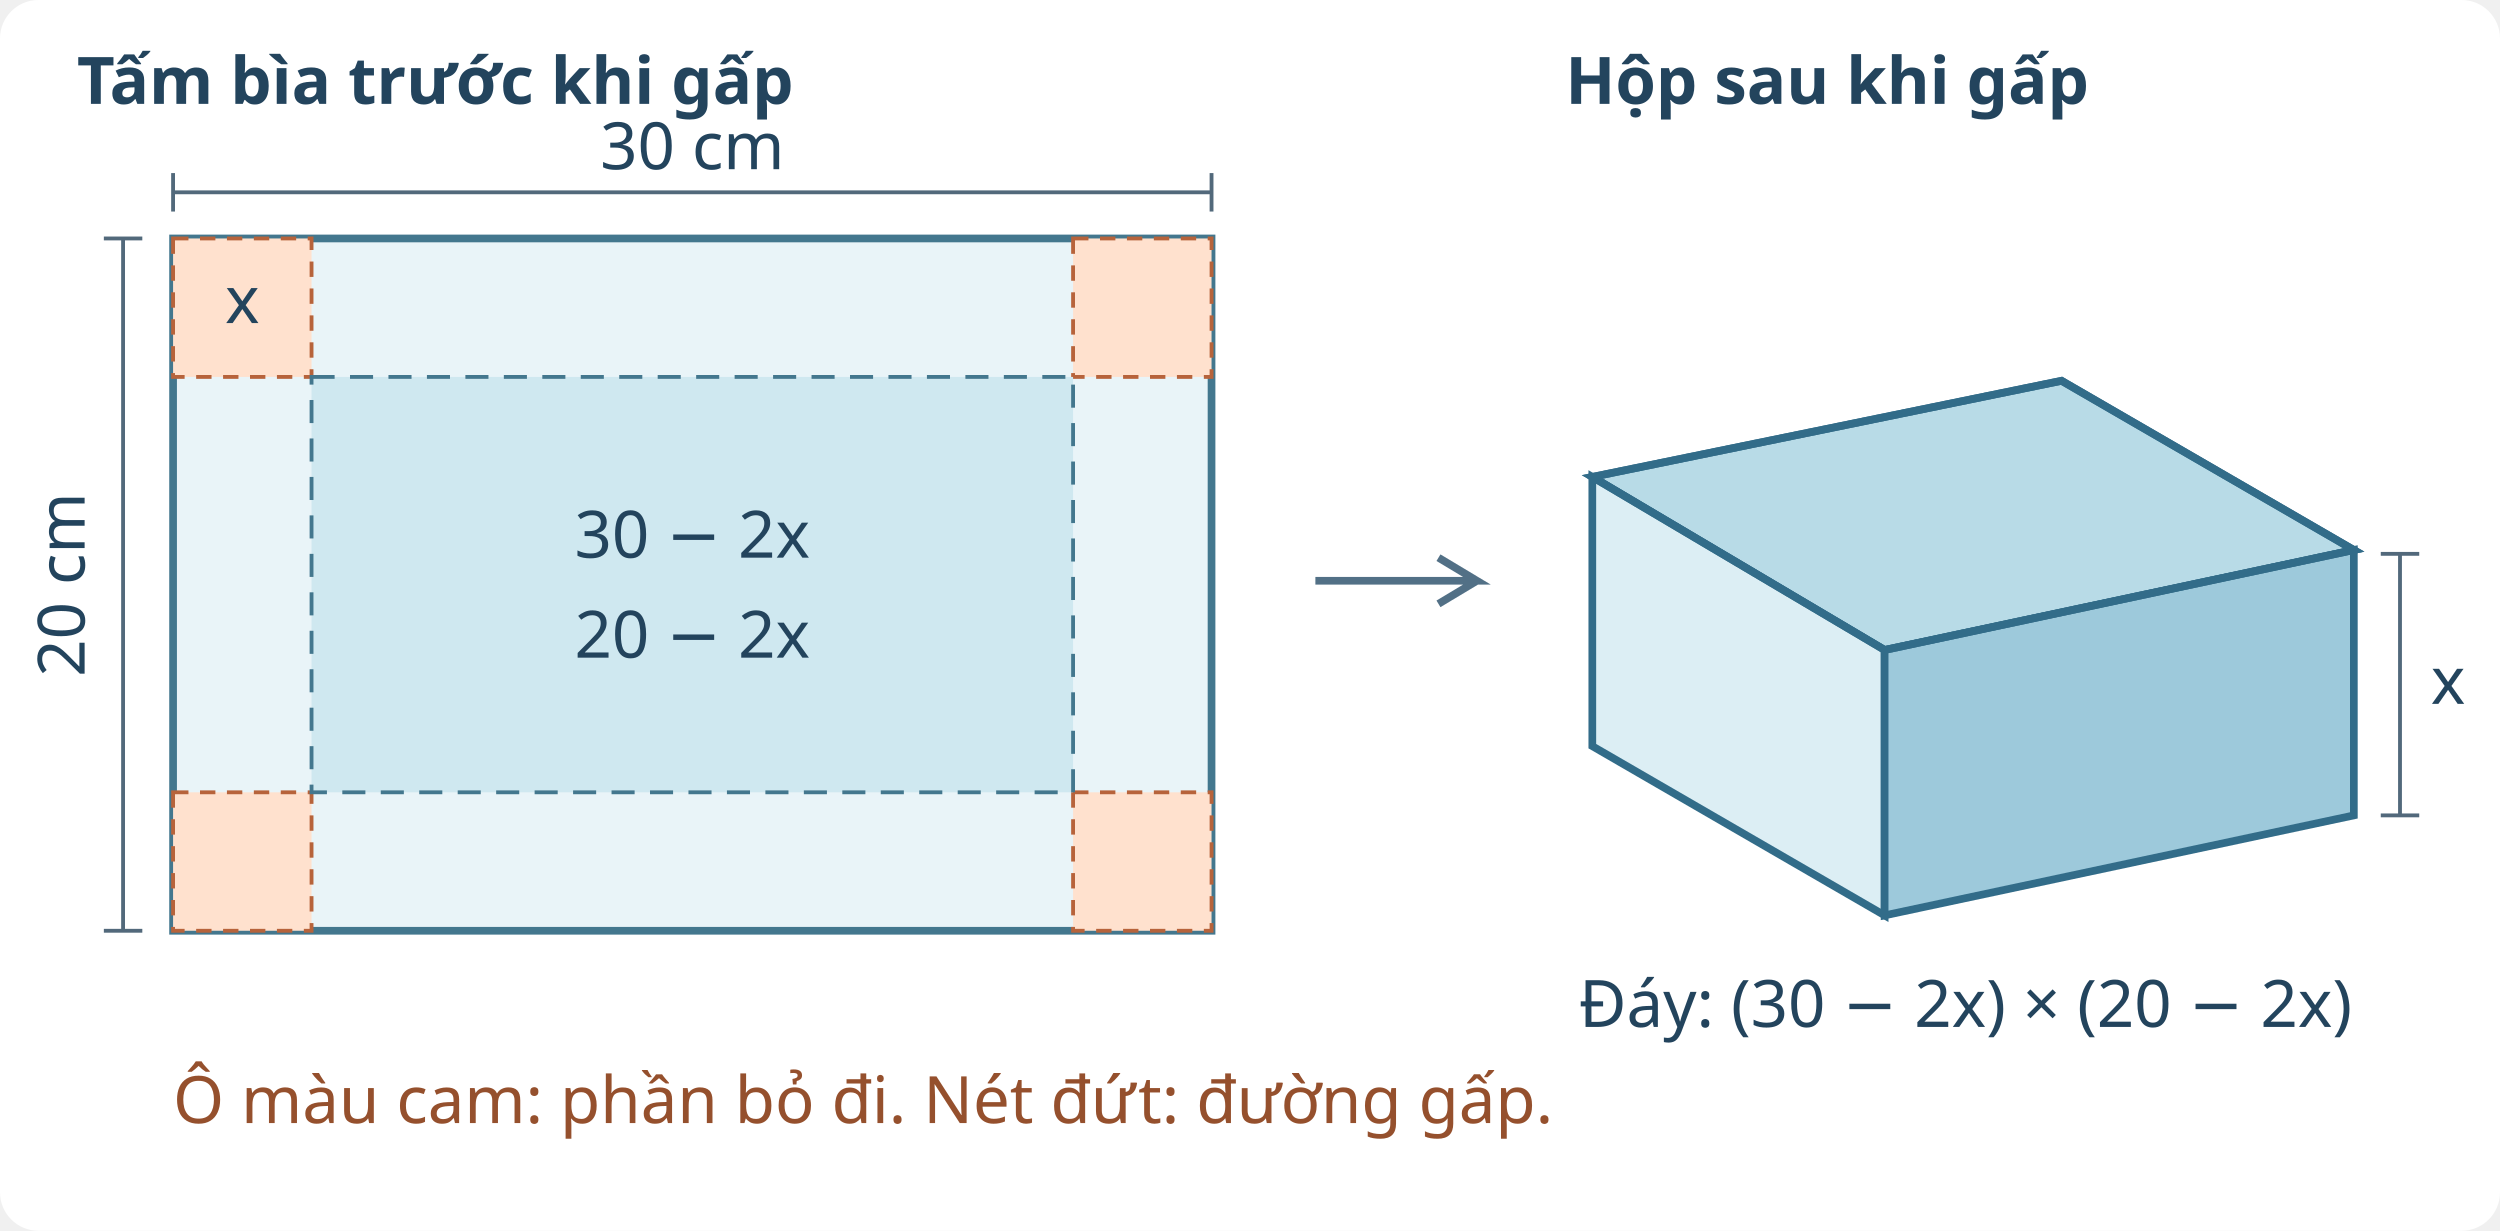
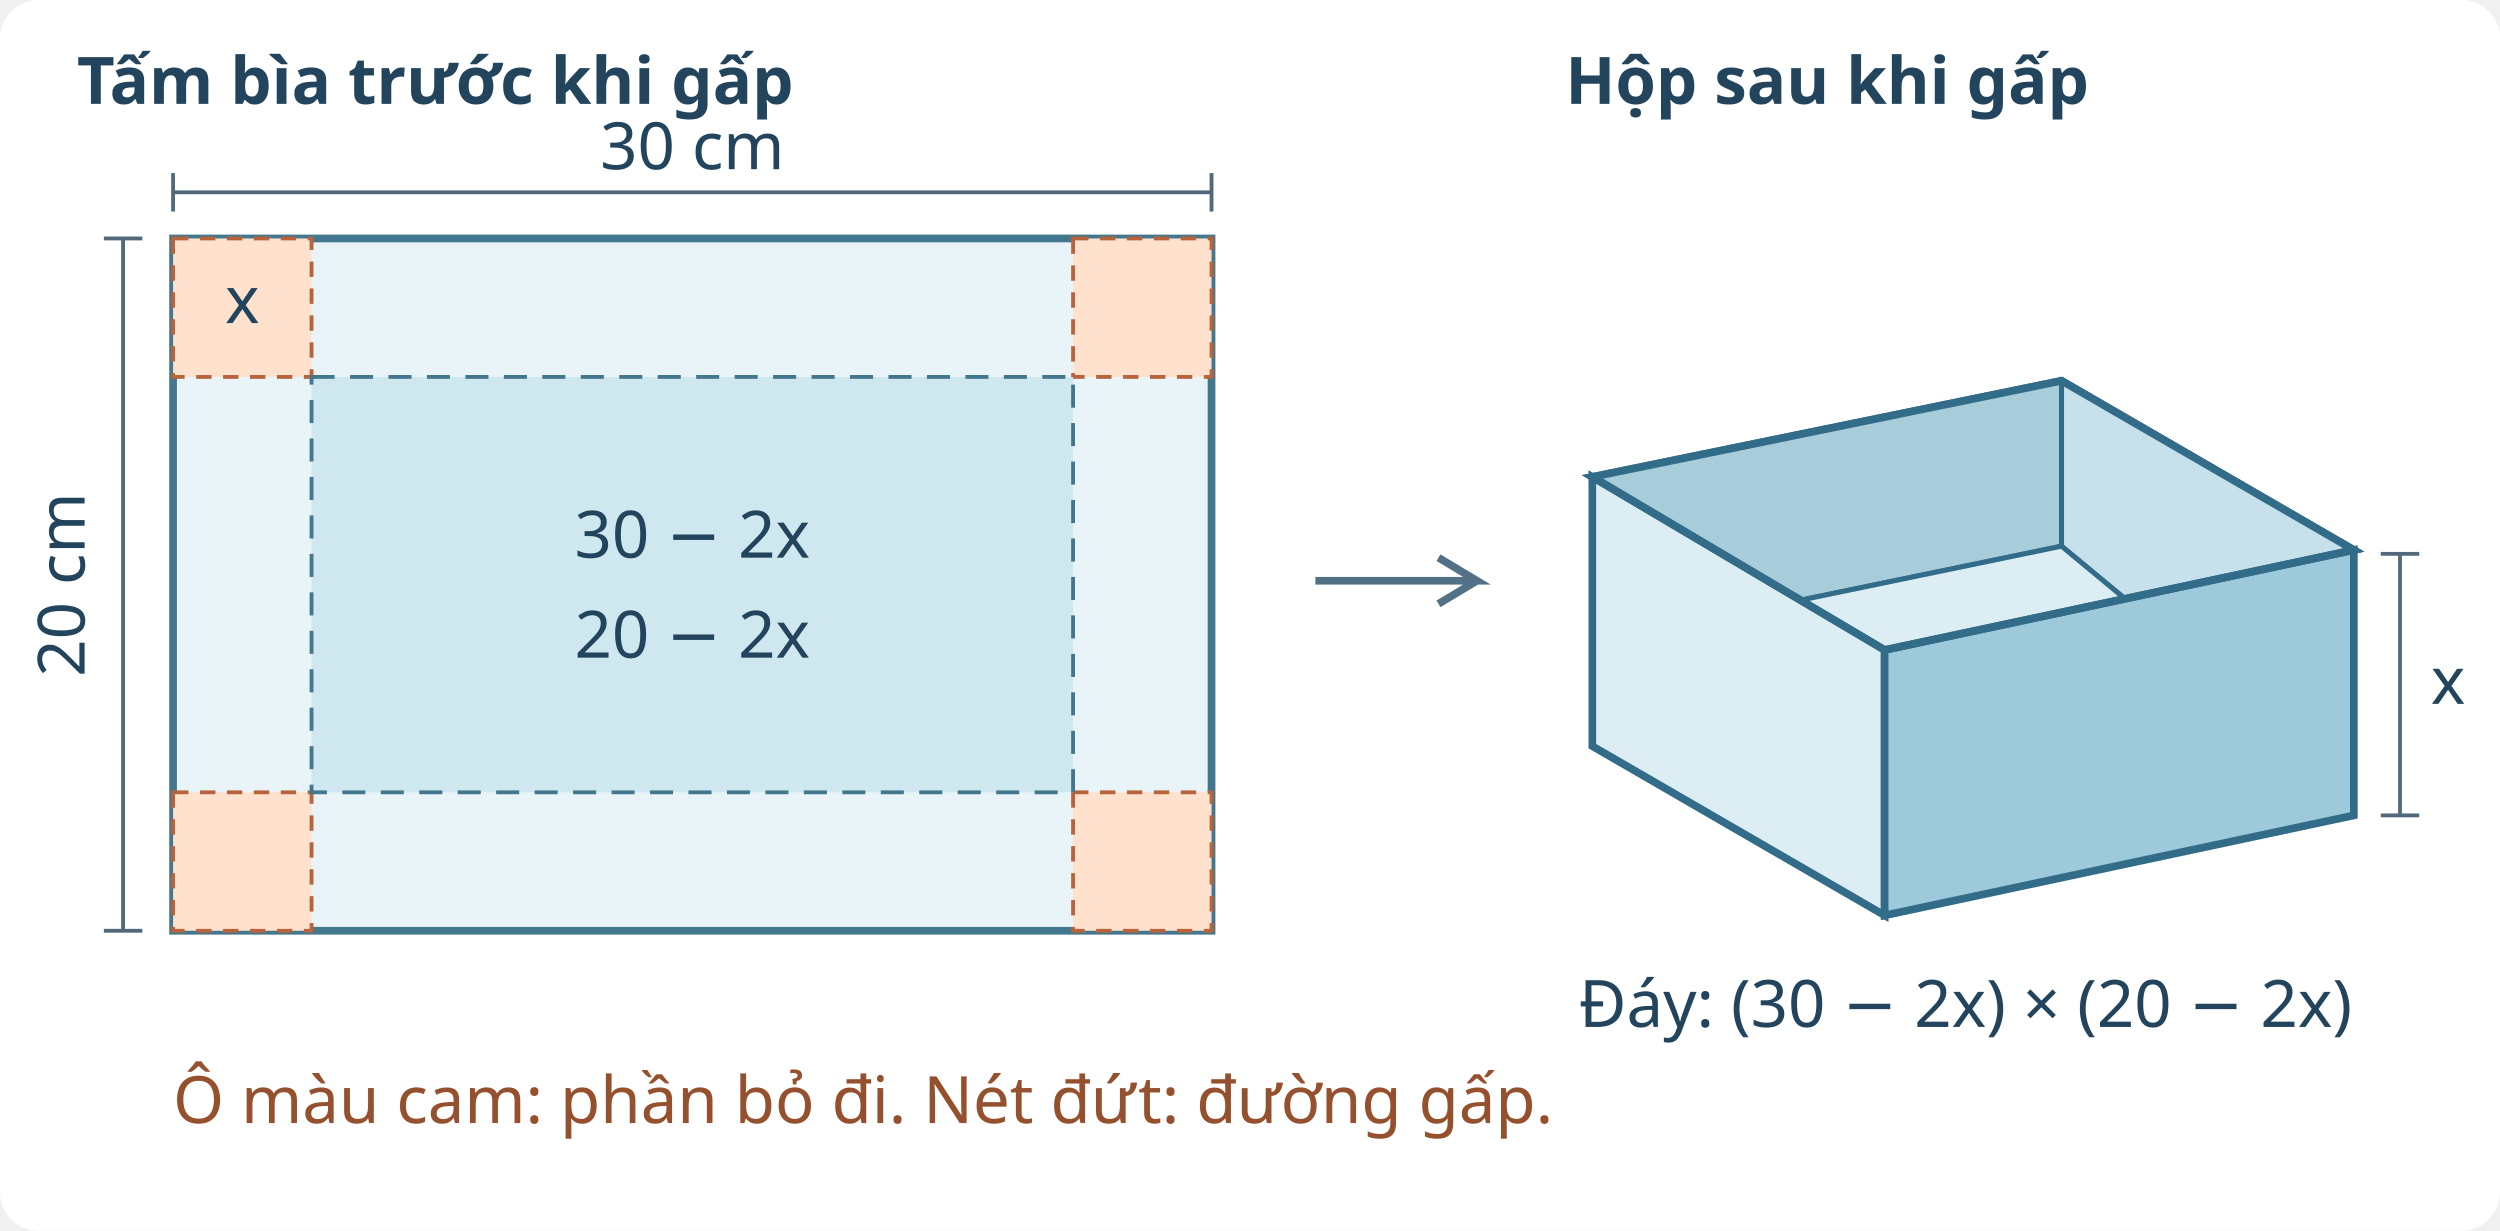
<svg xmlns="http://www.w3.org/2000/svg" viewBox="0 0 650 320" role="img" aria-labelledby="t d">
  <rect width="650" height="320" rx="10" fill="#fff" />
  <g font-family="sans-serif" font-size="17" fill="#23445d">
    <text x="20" y="27" font-weight="bold">Tấm bìa trước khi gấp</text>
    <text x="407" y="27" font-weight="bold">Hộp sau khi gấp</text>
    <rect x="45" y="62" width="270" height="180" fill="#e9f4f8" stroke="#43778e" stroke-width="2" />
    <g fill="#ffe1ce" stroke="#b7633b" stroke-dasharray="4 3">
      <rect x="45" y="62" width="36" height="36" />
      <rect x="279" y="62" width="36" height="36" />
      <rect x="45" y="206" width="36" height="36" />
      <rect x="279" y="206" width="36" height="36" />
    </g>
    <rect x="81" y="98" width="198" height="108" fill="#cfe8f0" stroke="#43778e" stroke-dasharray="6 4" />
    <text x="180" y="145" text-anchor="middle">30 − 2x</text>
    <text x="180" y="171" text-anchor="middle">20 − 2x</text>
    <text x="63" y="84" text-anchor="middle">x</text>
    <path d="M45 50H315 M45 45V55 M315 45V55 M32 62V242 M27 62H37 M27 242H37" fill="none" stroke="#52697b" />
    <text x="180" y="44" text-anchor="middle">30 cm</text>
    <text x="22" y="152" transform="rotate(-90 22 152)" text-anchor="middle">20 cm</text>
    <path d="M342 151h42l-10 -6m10 6l-10 6" fill="none" stroke="#527086" stroke-width="2" />
-     <path d="M414 124l122 -25 76 44 -122 26Z" fill="#b8dbe7" stroke="#326c89" stroke-width="2" />
+     <path d="M414 124l122 -25 76 44 -122 26Z" fill="#eef7fa" stroke="#326c89" stroke-width="2" />
+     <path d="M414 124l122 -25 0 43 -87 18Z" fill="#a7cdda" stroke="#326c89" stroke-width="1.3" />
+     <path d="M536 99l76 44 -35 33 -41 -34Z" fill="#c6e1eb" stroke="#326c89" stroke-width="1.3" />
+     <path d="M449 160l87 -18 41 34 -87 18Z" fill="#dceef4" stroke="#326c89" stroke-width="1.3" />
    <path d="M414 124v70l76 44v-69Z" fill="#dceef4" stroke="#326c89" stroke-width="2" />
    <path d="M490 169v69l122 -26v-69Z" fill="#9dc9db" stroke="#326c89" stroke-width="2" />
    <path d="M414 124l76 45 122 -26 -76 -44Z" fill="none" stroke="#326c89" stroke-width="2" />
    <path d="M624 144v68m-5 -68h10m-10 68h10" stroke="#52697b" />
    <text x="632" y="183">x</text>
    <text x="511" y="267" text-anchor="middle">Đáy: (30 − 2x) × (20 − 2x)</text>
    <text x="45" y="292" fill="#95502d">Ô màu cam: phần bỏ đi. Nét đứt: đường gấp.</text>
  </g>
</svg>
